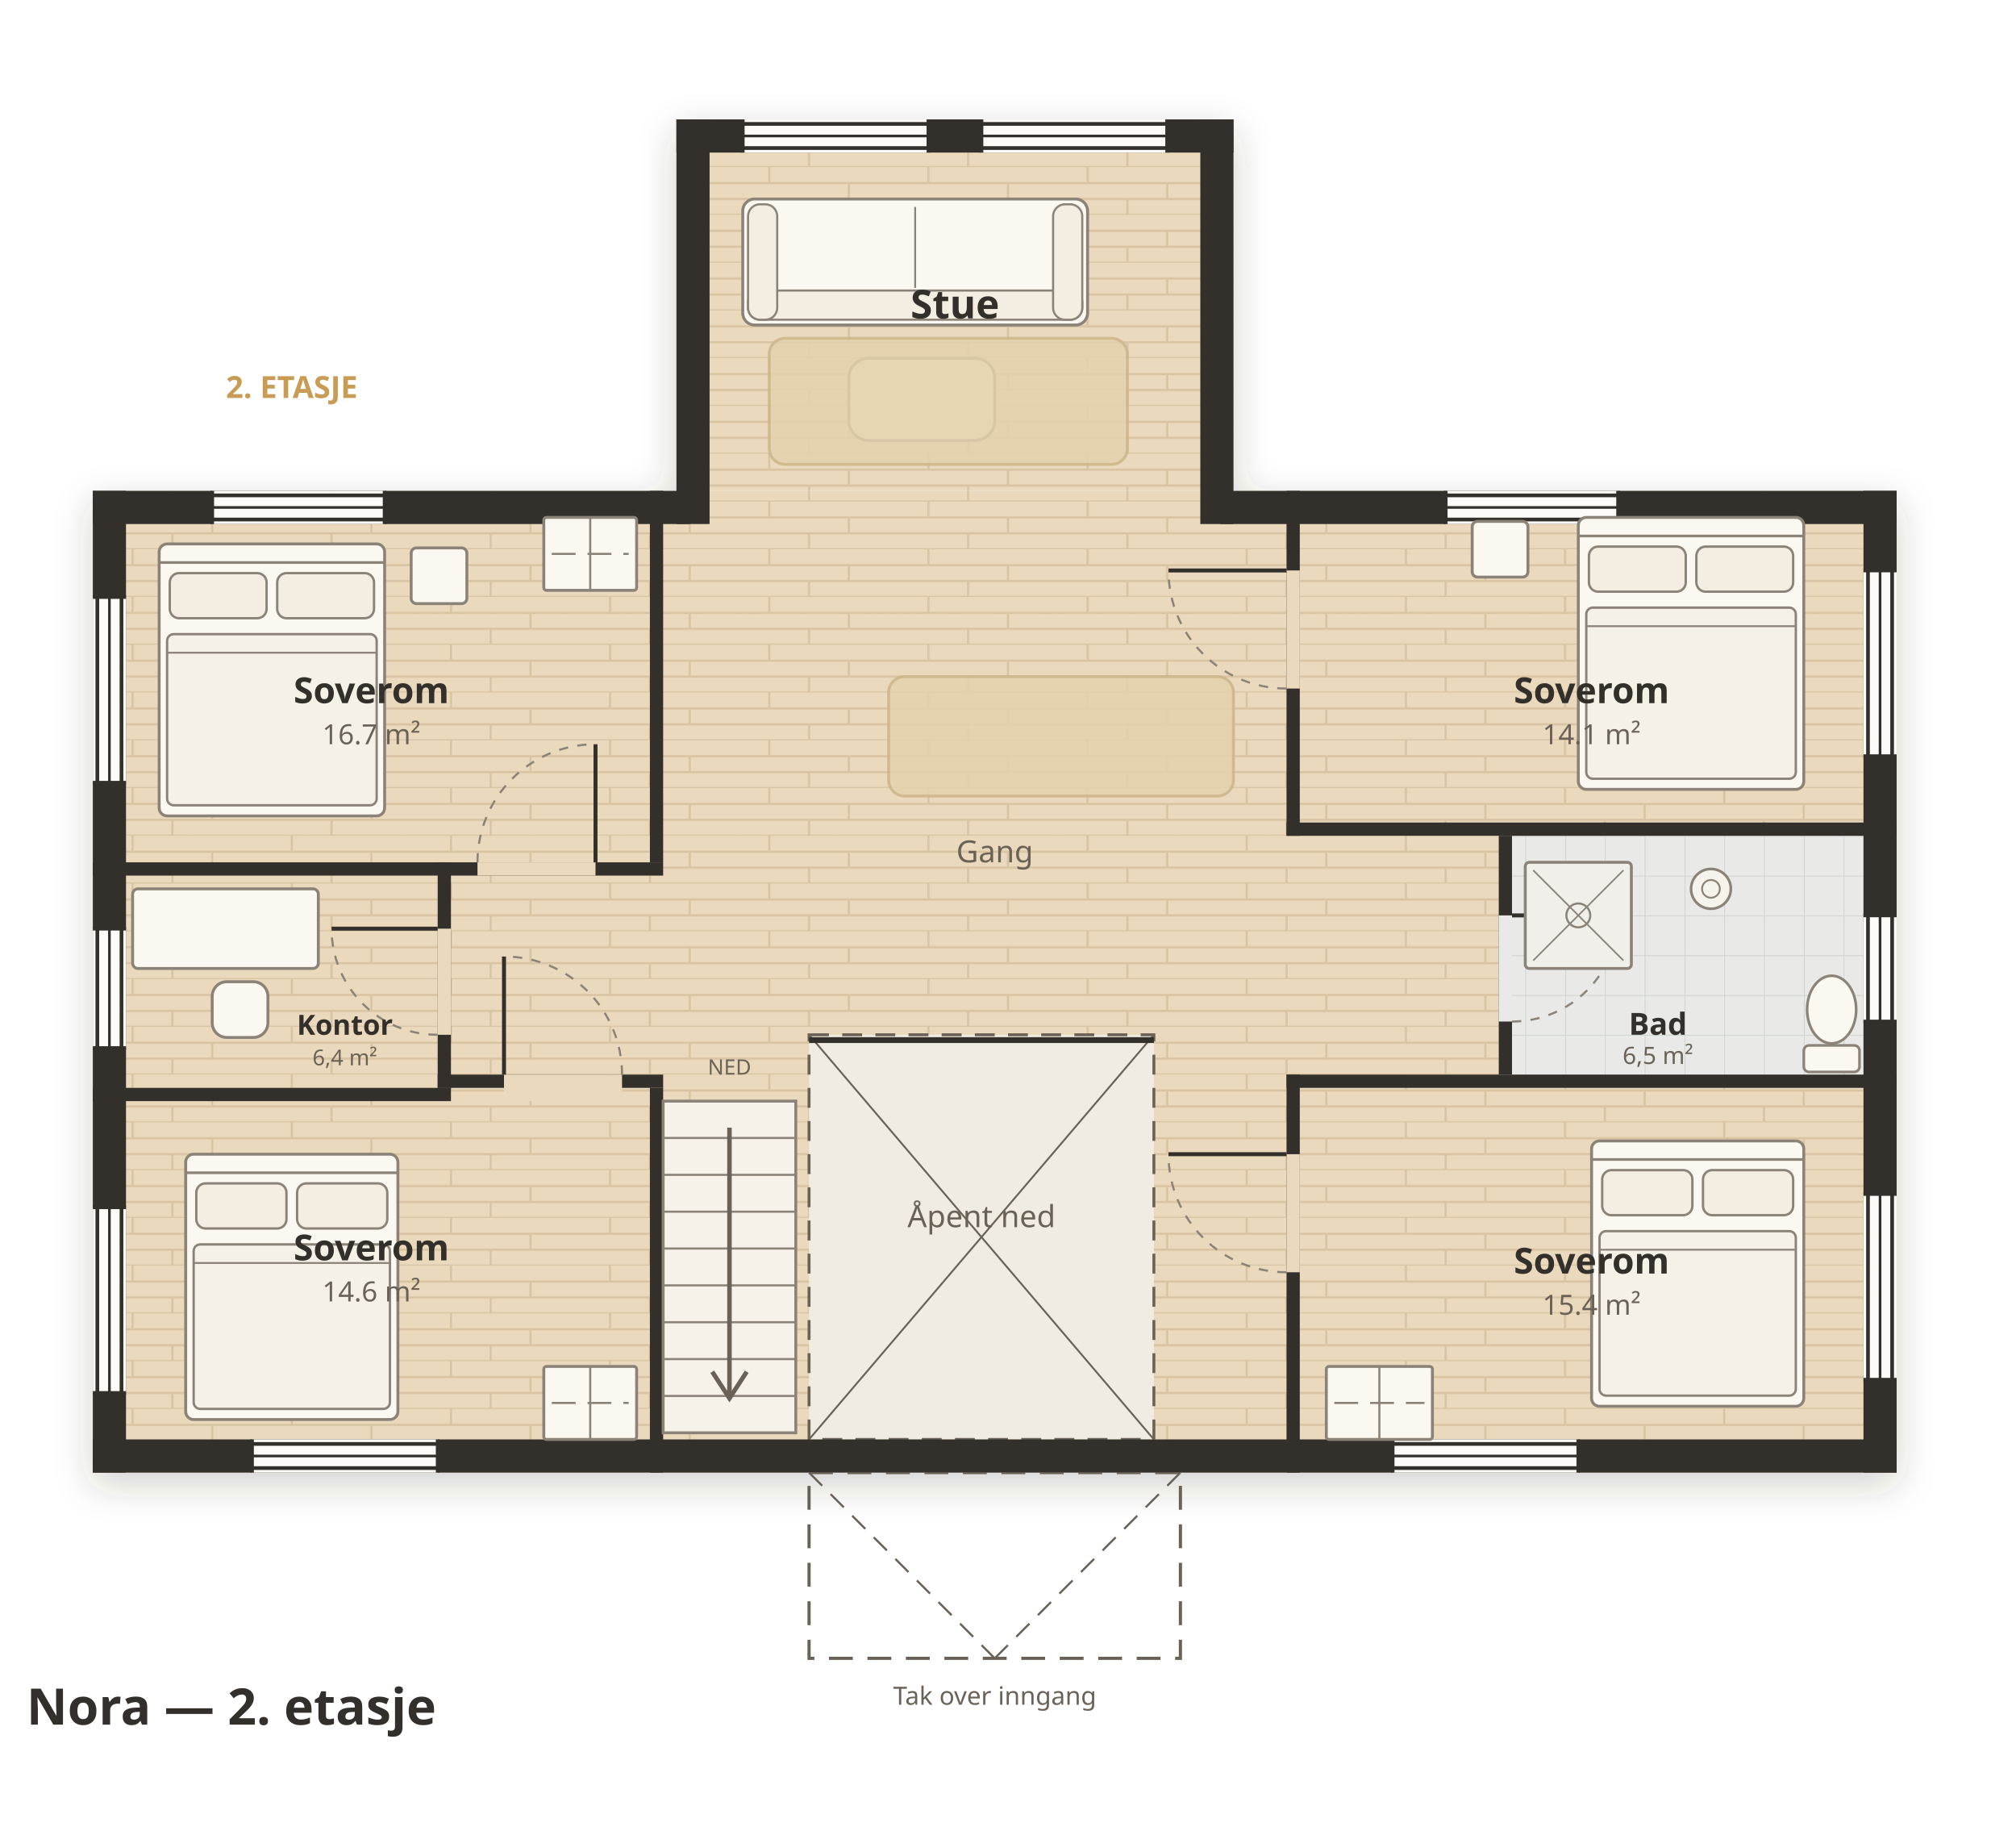
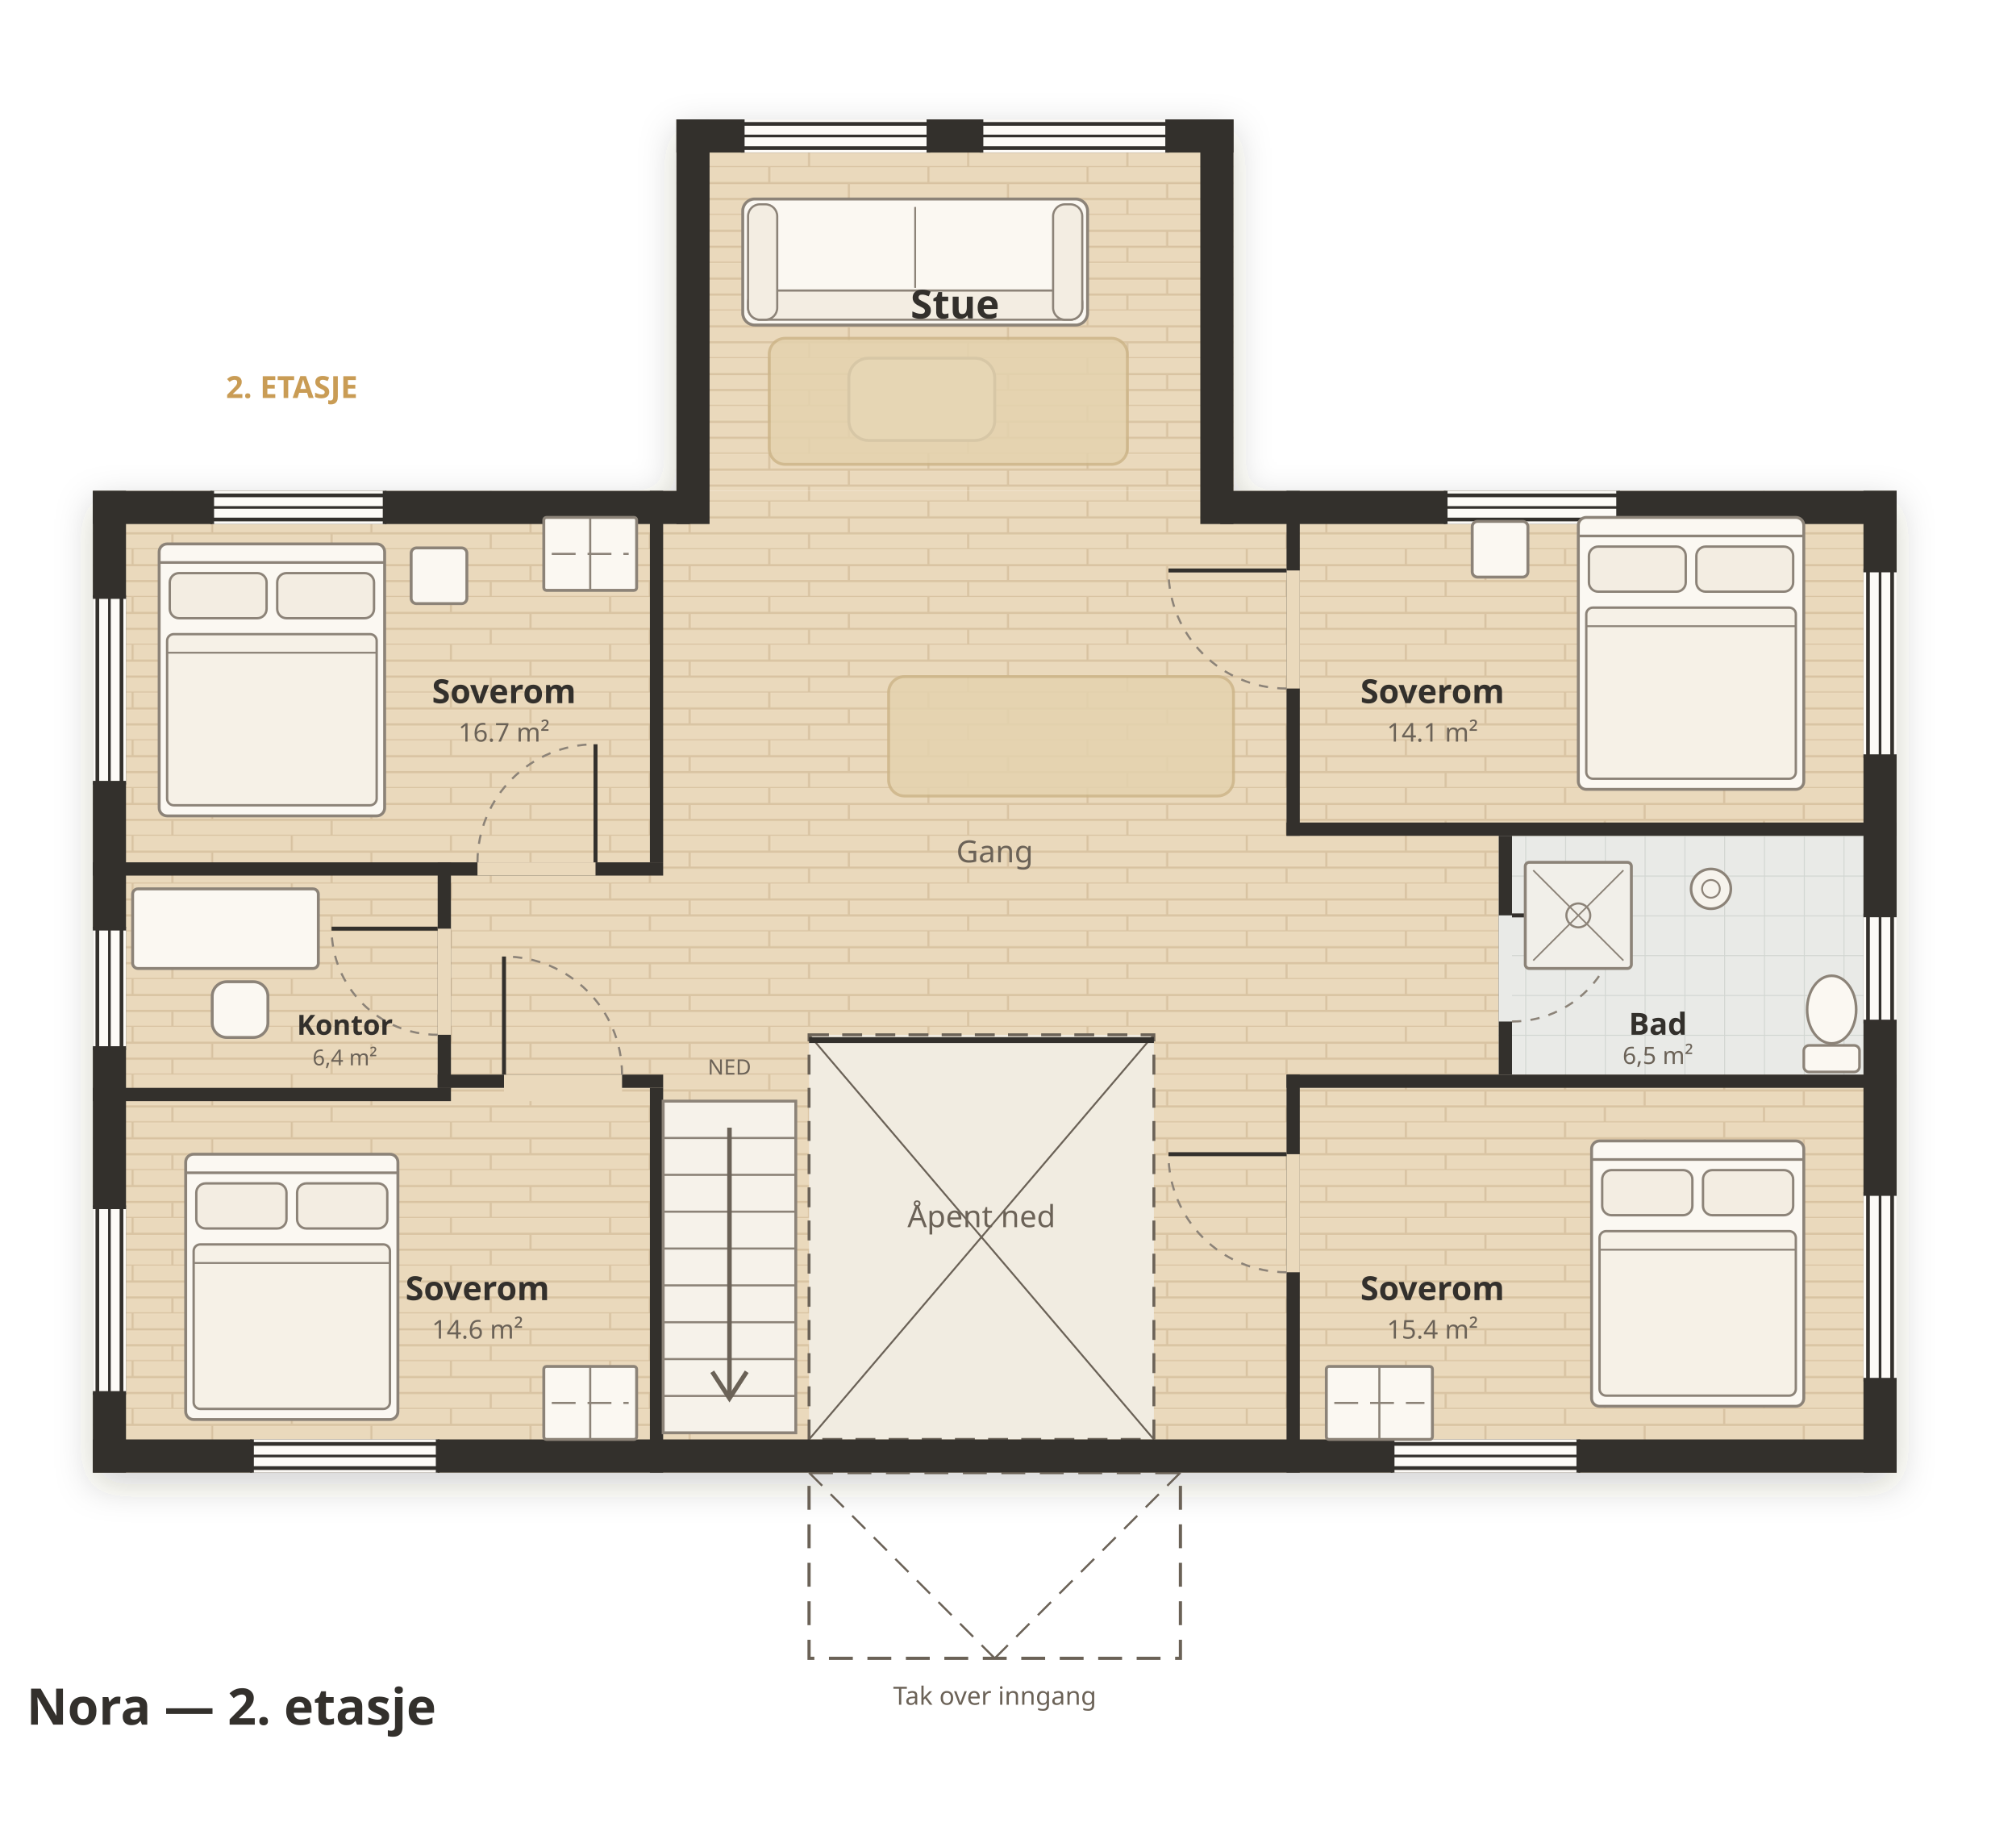
<svg xmlns="http://www.w3.org/2000/svg" viewBox="-700 -900 15200 13800" font-family="Poppins, Segoe UI, sans-serif">
  <defs>
    <pattern id="parkett" width="1200" height="360" patternUnits="userSpaceOnUse">
      <rect width="1200" height="360" fill="#EAD9BC" />
      <line x1="0" y1="120" x2="1200" y2="120" stroke="#D9C4A3" stroke-width="16" />
      <line x1="0" y1="240" x2="1200" y2="240" stroke="#D9C4A3" stroke-width="16" />
      <line x1="0" y1="360" x2="1200" y2="360" stroke="#D9C4A3" stroke-width="16" />
      <line x1="300" y1="0" x2="300" y2="120" stroke="#D9C4A3" stroke-width="16" />
      <line x1="900" y1="120" x2="900" y2="240" stroke="#D9C4A3" stroke-width="16" />
      <line x1="600" y1="240" x2="600" y2="360" stroke="#D9C4A3" stroke-width="16" />
    </pattern>
    <pattern id="flis" width="300" height="300" patternUnits="userSpaceOnUse">
      <rect width="300" height="300" fill="#E9EAE7" />
      <path d="M 300 0 L 0 0 0 300" fill="none" stroke="#D2D6D2" stroke-width="14" />
    </pattern>
    <pattern id="dekke" width="1600" height="290" patternUnits="userSpaceOnUse">
      <rect width="1600" height="290" fill="#D4C9B8" />
      <line x1="0" y1="145" x2="1600" y2="145" stroke="#C2B5A0" stroke-width="18" />
      <line x1="0" y1="290" x2="1600" y2="290" stroke="#C2B5A0" stroke-width="18" />
      <line x1="500" y1="0" x2="500" y2="145" stroke="#C2B5A0" stroke-width="18" />
      <line x1="1100" y1="145" x2="1100" y2="290" stroke="#C2B5A0" stroke-width="18" />
    </pattern>
    <pattern id="betong" width="900" height="900" patternUnits="userSpaceOnUse">
      <rect width="900" height="900" fill="#DDDAD3" />
      <circle cx="200" cy="260" r="26" fill="#CBC7BD" />
      <circle cx="640" cy="150" r="20" fill="#CBC7BD" />
      <circle cx="470" cy="560" r="30" fill="#CBC7BD" />
      <circle cx="760" cy="740" r="22" fill="#CBC7BD" />
      <circle cx="130" cy="760" r="18" fill="#CBC7BD" />
    </pattern>
    <filter id="skygge" x="-8%" y="-8%" width="116%" height="116%">
      <feDropShadow dx="0" dy="90" stdDeviation="140" flood-color="#33302C" flood-opacity="0.22" />
    </filter>
  </defs>
  <path d="M 0 2800 H 4400 V 0 H 8600 V 2800 H 13600 V 10200 H 0 Z" fill="#FDFBF7" filter="url(#skygge)" />
  <rect x="5400" y="10200" width="2800" height="1400" fill="none" stroke="#6b6257" stroke-width="24" stroke-dasharray="180 110" />
  <line x1="5400" y1="10200" x2="6800.0" y2="11600" stroke="#6b6257" stroke-width="16" stroke-dasharray="140 90" />
  <line x1="8200" y1="10200" x2="6800.0" y2="11600" stroke="#6b6257" stroke-width="16" stroke-dasharray="140 90" />
  <text x="6800.0" y="11950" font-size="190" fill="#6b6257" font-weight="500" text-anchor="middle" font-family="Poppins, Segoe UI, sans-serif">Tak over inngang</text>
  <rect x="0" y="2800" width="13600" height="7400" fill="url(#parkett)" stroke="none" stroke-width="0" rx="0" opacity="1" />
  <rect x="4400" y="0" width="4200" height="2800" fill="url(#parkett)" stroke="none" stroke-width="0" rx="0" opacity="1" />
  <rect x="10600" y="5400" width="3000" height="1800" fill="url(#flis)" stroke="none" stroke-width="0" rx="0" opacity="1" />
  <rect x="5400" y="6900" width="2600" height="3050" fill="#F1ECE1" stroke="none" stroke-width="0" rx="0" opacity="1" />
  <rect x="5400" y="6900" width="2600" height="3050" fill="none" stroke="#6b6257" stroke-width="22" stroke-dasharray="150 100" />
  <line x1="5400" y1="6900" x2="8000" y2="9950" stroke="#6b6257" stroke-width="14" />
  <line x1="8000" y1="6900" x2="5400" y2="9950" stroke="#6b6257" stroke-width="14" />
  <line x1="5400" y1="6940" x2="8000" y2="6940" stroke="#33302C" stroke-width="44" />
  <text x="6700" y="8350" font-size="230" fill="#6b6257" font-weight="500" text-anchor="middle" font-family="Poppins, Segoe UI, sans-serif">Åpent ned</text>
  <rect x="0" y="2800" width="4500" height="250" fill="#33302C" stroke="none" stroke-width="0" rx="0" opacity="1" />
  <rect x="8500" y="2800" width="5100" height="250" fill="#33302C" stroke="none" stroke-width="0" rx="0" opacity="1" />
  <rect x="4400" y="0" width="250" height="3050" fill="#33302C" stroke="none" stroke-width="0" rx="0" opacity="1" />
  <rect x="8350" y="0" width="250" height="3050" fill="#33302C" stroke="none" stroke-width="0" rx="0" opacity="1" />
  <rect x="4400" y="0" width="4200" height="250" fill="#33302C" stroke="none" stroke-width="0" rx="0" opacity="1" />
  <rect x="0" y="2800" width="250" height="7400" fill="#33302C" stroke="none" stroke-width="0" rx="0" opacity="1" />
  <rect x="13350" y="2800" width="250" height="7400" fill="#33302C" stroke="none" stroke-width="0" rx="0" opacity="1" />
  <rect x="0" y="9950" width="13600" height="250" fill="#33302C" stroke="none" stroke-width="0" rx="0" opacity="1" />
  <rect x="4200" y="2800" width="100" height="2800" fill="#33302C" stroke="none" stroke-width="0" rx="0" opacity="1" />
  <rect x="0" y="5600" width="4300" height="100" fill="#33302C" stroke="none" stroke-width="0" rx="0" opacity="1" />
  <rect x="2600" y="5600" width="100" height="1700" fill="#33302C" stroke="none" stroke-width="0" rx="0" opacity="1" />
  <rect x="0" y="7300" width="2700" height="100" fill="#33302C" stroke="none" stroke-width="0" rx="0" opacity="1" />
  <rect x="2600" y="7200" width="1700" height="100" fill="#33302C" stroke="none" stroke-width="0" rx="0" opacity="1" />
  <rect x="4200" y="7300" width="100" height="2900" fill="#33302C" stroke="none" stroke-width="0" rx="0" opacity="1" />
  <rect x="9000" y="2800" width="100" height="2600" fill="#33302C" stroke="none" stroke-width="0" rx="0" opacity="1" />
  <rect x="9000" y="5300" width="4600" height="100" fill="#33302C" stroke="none" stroke-width="0" rx="0" opacity="1" />
  <rect x="10600" y="5400" width="100" height="1800" fill="#33302C" stroke="none" stroke-width="0" rx="0" opacity="1" />
  <rect x="9000" y="7200" width="4600" height="100" fill="#33302C" stroke="none" stroke-width="0" rx="0" opacity="1" />
  <rect x="9000" y="7200" width="100" height="3000" fill="#33302C" stroke="none" stroke-width="0" rx="0" opacity="1" />
  <rect x="4900" y="0" width="1400" height="250" fill="#FDFBF7" stroke="none" stroke-width="0" rx="0" opacity="1" />
  <line x1="4900" y1="34" x2="6300" y2="34" stroke="#33302C" stroke-width="28" />
  <line x1="4900" y1="216" x2="6300" y2="216" stroke="#33302C" stroke-width="28" />
  <line x1="4900" y1="125.0" x2="6300" y2="125.0" stroke="#33302C" stroke-width="20" />
  <line x1="4900" y1="0" x2="4900" y2="250" stroke="#33302C" stroke-width="28" />
  <line x1="6300" y1="0" x2="6300" y2="250" stroke="#33302C" stroke-width="28" />
  <rect x="6700" y="0" width="1400" height="250" fill="#FDFBF7" stroke="none" stroke-width="0" rx="0" opacity="1" />
  <line x1="6700" y1="34" x2="8100" y2="34" stroke="#33302C" stroke-width="28" />
  <line x1="6700" y1="216" x2="8100" y2="216" stroke="#33302C" stroke-width="28" />
  <line x1="6700" y1="125.0" x2="8100" y2="125.0" stroke="#33302C" stroke-width="20" />
  <line x1="6700" y1="0" x2="6700" y2="250" stroke="#33302C" stroke-width="28" />
  <line x1="8100" y1="0" x2="8100" y2="250" stroke="#33302C" stroke-width="28" />
  <rect x="0" y="3600" width="250" height="1400" fill="#FDFBF7" stroke="none" stroke-width="0" rx="0" opacity="1" />
  <line x1="34" y1="3600" x2="34" y2="5000" stroke="#33302C" stroke-width="28" />
  <line x1="216" y1="3600" x2="216" y2="5000" stroke="#33302C" stroke-width="28" />
  <line x1="125.0" y1="3600" x2="125.0" y2="5000" stroke="#33302C" stroke-width="20" />
  <line x1="0" y1="3600" x2="250" y2="3600" stroke="#33302C" stroke-width="28" />
  <line x1="0" y1="5000" x2="250" y2="5000" stroke="#33302C" stroke-width="28" />
  <rect x="0" y="6100" width="250" height="900" fill="#FDFBF7" stroke="none" stroke-width="0" rx="0" opacity="1" />
  <line x1="34" y1="6100" x2="34" y2="7000" stroke="#33302C" stroke-width="28" />
  <line x1="216" y1="6100" x2="216" y2="7000" stroke="#33302C" stroke-width="28" />
  <line x1="125.0" y1="6100" x2="125.0" y2="7000" stroke="#33302C" stroke-width="20" />
  <line x1="0" y1="6100" x2="250" y2="6100" stroke="#33302C" stroke-width="28" />
  <line x1="0" y1="7000" x2="250" y2="7000" stroke="#33302C" stroke-width="28" />
  <rect x="0" y="8200" width="250" height="1400" fill="#FDFBF7" stroke="none" stroke-width="0" rx="0" opacity="1" />
  <line x1="34" y1="8200" x2="34" y2="9600" stroke="#33302C" stroke-width="28" />
  <line x1="216" y1="8200" x2="216" y2="9600" stroke="#33302C" stroke-width="28" />
  <line x1="125.0" y1="8200" x2="125.0" y2="9600" stroke="#33302C" stroke-width="20" />
  <line x1="0" y1="8200" x2="250" y2="8200" stroke="#33302C" stroke-width="28" />
  <line x1="0" y1="9600" x2="250" y2="9600" stroke="#33302C" stroke-width="28" />
  <rect x="1200" y="9950" width="1400" height="250" fill="#FDFBF7" stroke="none" stroke-width="0" rx="0" opacity="1" />
  <line x1="1200" y1="9984" x2="2600" y2="9984" stroke="#33302C" stroke-width="28" />
  <line x1="1200" y1="10166" x2="2600" y2="10166" stroke="#33302C" stroke-width="28" />
  <line x1="1200" y1="10075.0" x2="2600" y2="10075.0" stroke="#33302C" stroke-width="20" />
  <line x1="1200" y1="9950" x2="1200" y2="10200" stroke="#33302C" stroke-width="28" />
  <line x1="2600" y1="9950" x2="2600" y2="10200" stroke="#33302C" stroke-width="28" />
  <rect x="9800" y="9950" width="1400" height="250" fill="#FDFBF7" stroke="none" stroke-width="0" rx="0" opacity="1" />
  <line x1="9800" y1="9984" x2="11200" y2="9984" stroke="#33302C" stroke-width="28" />
  <line x1="9800" y1="10166" x2="11200" y2="10166" stroke="#33302C" stroke-width="28" />
  <line x1="9800" y1="10075.0" x2="11200" y2="10075.0" stroke="#33302C" stroke-width="20" />
  <line x1="9800" y1="9950" x2="9800" y2="10200" stroke="#33302C" stroke-width="28" />
  <line x1="11200" y1="9950" x2="11200" y2="10200" stroke="#33302C" stroke-width="28" />
  <rect x="13350" y="3400" width="250" height="1400" fill="#FDFBF7" stroke="none" stroke-width="0" rx="0" opacity="1" />
  <line x1="13384" y1="3400" x2="13384" y2="4800" stroke="#33302C" stroke-width="28" />
  <line x1="13566" y1="3400" x2="13566" y2="4800" stroke="#33302C" stroke-width="28" />
  <line x1="13475.0" y1="3400" x2="13475.0" y2="4800" stroke="#33302C" stroke-width="20" />
  <line x1="13350" y1="3400" x2="13600" y2="3400" stroke="#33302C" stroke-width="28" />
  <line x1="13350" y1="4800" x2="13600" y2="4800" stroke="#33302C" stroke-width="28" />
  <rect x="13350" y="6000" width="250" height="800" fill="#FDFBF7" stroke="none" stroke-width="0" rx="0" opacity="1" />
  <line x1="13384" y1="6000" x2="13384" y2="6800" stroke="#33302C" stroke-width="28" />
  <line x1="13566" y1="6000" x2="13566" y2="6800" stroke="#33302C" stroke-width="28" />
  <line x1="13475.0" y1="6000" x2="13475.0" y2="6800" stroke="#33302C" stroke-width="20" />
  <line x1="13350" y1="6000" x2="13600" y2="6000" stroke="#33302C" stroke-width="28" />
  <line x1="13350" y1="6800" x2="13600" y2="6800" stroke="#33302C" stroke-width="28" />
  <rect x="13350" y="8100" width="250" height="1400" fill="#FDFBF7" stroke="none" stroke-width="0" rx="0" opacity="1" />
  <line x1="13384" y1="8100" x2="13384" y2="9500" stroke="#33302C" stroke-width="28" />
  <line x1="13566" y1="8100" x2="13566" y2="9500" stroke="#33302C" stroke-width="28" />
  <line x1="13475.0" y1="8100" x2="13475.0" y2="9500" stroke="#33302C" stroke-width="20" />
  <line x1="13350" y1="8100" x2="13600" y2="8100" stroke="#33302C" stroke-width="28" />
  <line x1="13350" y1="9500" x2="13600" y2="9500" stroke="#33302C" stroke-width="28" />
  <rect x="900" y="2800" width="1300" height="250" fill="#FDFBF7" stroke="none" stroke-width="0" rx="0" opacity="1" />
  <line x1="900" y1="2834" x2="2200" y2="2834" stroke="#33302C" stroke-width="28" />
  <line x1="900" y1="3016" x2="2200" y2="3016" stroke="#33302C" stroke-width="28" />
  <line x1="900" y1="2925.0" x2="2200" y2="2925.0" stroke="#33302C" stroke-width="20" />
  <line x1="900" y1="2800" x2="900" y2="3050" stroke="#33302C" stroke-width="28" />
  <line x1="2200" y1="2800" x2="2200" y2="3050" stroke="#33302C" stroke-width="28" />
  <rect x="10200" y="2800" width="1300" height="250" fill="#FDFBF7" stroke="none" stroke-width="0" rx="0" opacity="1" />
  <line x1="10200" y1="2834" x2="11500" y2="2834" stroke="#33302C" stroke-width="28" />
  <line x1="10200" y1="3016" x2="11500" y2="3016" stroke="#33302C" stroke-width="28" />
  <line x1="10200" y1="2925.0" x2="11500" y2="2925.0" stroke="#33302C" stroke-width="20" />
  <line x1="10200" y1="2800" x2="10200" y2="3050" stroke="#33302C" stroke-width="28" />
  <line x1="11500" y1="2800" x2="11500" y2="3050" stroke="#33302C" stroke-width="28" />
  <rect x="2900" y="5600" width="890" height="100" fill="#EAD9BC" stroke="none" stroke-width="0" rx="0" opacity="1" />
  <path d="M 3790 5600 L 3790 4710" stroke="#33302C" stroke-width="30" fill="none" />
  <path d="M 2900 5600 A 890 890 0 0 1 3790 4710" stroke="#8C8378" stroke-width="16" fill="none" stroke-dasharray="70 70" />
  <rect x="2600" y="6100" width="100" height="800" fill="#EAD9BC" stroke="none" stroke-width="0" rx="0" opacity="1" />
  <path d="M 2600 6100 L 1800 6100" stroke="#33302C" stroke-width="30" fill="none" />
  <path d="M 2600 6900 A 800 800 0 0 1 1800 6100" stroke="#8C8378" stroke-width="16" fill="none" stroke-dasharray="70 70" />
  <rect x="3100" y="7200" width="890" height="200" fill="#EAD9BC" stroke="none" stroke-width="0" rx="0" opacity="1" />
  <path d="M 3100 7200 L 3100 6310" stroke="#33302C" stroke-width="30" fill="none" />
  <path d="M 3990 7200 A 890 890 0 0 0 3100 6310" stroke="#8C8378" stroke-width="16" fill="none" stroke-dasharray="70 70" />
  <rect x="9000" y="3400" width="100" height="890" fill="#EAD9BC" stroke="none" stroke-width="0" rx="0" opacity="1" />
  <path d="M 9000 3400 L 8110 3400" stroke="#33302C" stroke-width="30" fill="none" />
  <path d="M 9000 4290 A 890 890 0 0 1 8110 3400" stroke="#8C8378" stroke-width="16" fill="none" stroke-dasharray="70 70" />
  <rect x="10600" y="6000" width="100" height="800" fill="#E9EAE7" stroke="none" stroke-width="0" rx="0" opacity="1" />
  <path d="M 10700 6000 L 11500 6000" stroke="#33302C" stroke-width="30" fill="none" />
  <path d="M 10700 6800 A 800 800 0 0 0 11500 6000" stroke="#8C8378" stroke-width="16" fill="none" stroke-dasharray="70 70" />
  <rect x="9000" y="7800" width="100" height="890" fill="#EAD9BC" stroke="none" stroke-width="0" rx="0" opacity="1" />
  <path d="M 9000 7800 L 8110 7800" stroke="#33302C" stroke-width="30" fill="none" />
  <path d="M 9000 8690 A 890 890 0 0 1 8110 7800" stroke="#8C8378" stroke-width="16" fill="none" stroke-dasharray="70 70" />
  <rect x="4300" y="7400" width="1000" height="2500" fill="#F6F2EA" stroke="#8C8378" stroke-width="22" rx="0" opacity="1" />
  <line x1="4300" y1="7677.778" x2="5300" y2="7677.778" stroke="#8C8378" stroke-width="16" />
  <line x1="4300" y1="7955.556" x2="5300" y2="7955.556" stroke="#8C8378" stroke-width="16" />
  <line x1="4300" y1="8233.333" x2="5300" y2="8233.333" stroke="#8C8378" stroke-width="16" />
  <line x1="4300" y1="8511.111" x2="5300" y2="8511.111" stroke="#8C8378" stroke-width="16" />
  <line x1="4300" y1="8788.889" x2="5300" y2="8788.889" stroke="#8C8378" stroke-width="16" />
  <line x1="4300" y1="9066.667" x2="5300" y2="9066.667" stroke="#8C8378" stroke-width="16" />
  <line x1="4300" y1="9344.444" x2="5300" y2="9344.444" stroke="#8C8378" stroke-width="16" />
  <line x1="4300" y1="9622.222" x2="5300" y2="9622.222" stroke="#8C8378" stroke-width="16" />
  <line x1="4800.0" y1="7600" x2="4800.0" y2="9640" stroke="#6b6257" stroke-width="34" />
  <path d="M 4670.0 9440 L 4800.0 9640 L 4930.0 9440" fill="none" stroke="#6b6257" stroke-width="34" />
  <text x="4800" y="7200" font-size="160" fill="#6b6257" font-weight="500" text-anchor="middle" font-family="Poppins, Segoe UI, sans-serif">NED</text>
  <rect x="4900" y="600" width="2600" height="950" fill="#FBF8F2" stroke="#8C8378" stroke-width="22" rx="90" opacity="1" />
  <rect x="4940" y="1290" width="2520" height="220" fill="#F3EDE2" stroke="#8C8378" stroke-width="16" rx="90" opacity="1" />
  <rect x="4940" y="640" width="220" height="870" fill="#F3EDE2" stroke="#8C8378" stroke-width="16" rx="90" opacity="1" />
  <rect x="7240" y="640" width="220" height="870" fill="#F3EDE2" stroke="#8C8378" stroke-width="16" rx="90" opacity="1" />
  <line x1="6200.0" y1="660" x2="6200.0" y2="1270" stroke="#8C8378" stroke-width="14" />
  <rect x="5700" y="1800" width="1100" height="620" fill="#F3EAD9" stroke="#8C8378" stroke-width="22" rx="150" opacity="1" />
  <rect x="5100" y="1650" width="2700" height="950" fill="#E4D2AE" stroke="#CDB588" stroke-width="22" rx="120" opacity="0.85" />
  <rect x="500" y="3200" width="1700" height="2050" fill="#FBF8F2" stroke="#8C8378" stroke-width="22" rx="60" opacity="1" />
  <line x1="500" y1="3340" x2="2200" y2="3340" stroke="#8C8378" stroke-width="20" />
  <rect x="580" y="3420" width="730.0" height="340" fill="#F3EDE2" stroke="#8C8378" stroke-width="18" rx="70" opacity="1" />
  <rect x="1390.0" y="3420" width="730.0" height="340" fill="#F3EDE2" stroke="#8C8378" stroke-width="18" rx="70" opacity="1" />
  <rect x="560" y="3880" width="1580" height="1290" fill="#F6F1E7" stroke="#8C8378" stroke-width="18" rx="50" opacity="1" />
  <line x1="560" y1="4020" x2="2140" y2="4020" stroke="#8C8378" stroke-width="14" />
  <rect x="2400" y="3230" width="420" height="420" fill="#FBF8F2" stroke="#8C8378" stroke-width="22" rx="40" opacity="1" />
  <rect x="3400" y="3000" width="700" height="550" fill="#FBF8F2" stroke="#8C8378" stroke-width="22" rx="20" opacity="1" />
  <line x1="3460" y1="3275.0" x2="4040" y2="3275.0" stroke="#8C8378" stroke-width="16" stroke-dasharray="180 90" />
  <line x1="3750.0" y1="3000" x2="3750.0" y2="3550" stroke="#8C8378" stroke-width="16" />
  <rect x="300" y="5800" width="1400" height="600" fill="#FBF8F2" stroke="#8C8378" stroke-width="22" rx="40" opacity="1" />
  <rect x="900" y="6500" width="420" height="420" fill="#FBF8F2" stroke="#8C8378" stroke-width="22" rx="110" opacity="1" />
  <rect x="700" y="7800" width="1600" height="2000" fill="#FBF8F2" stroke="#8C8378" stroke-width="22" rx="60" opacity="1" />
  <line x1="700" y1="7940" x2="2300" y2="7940" stroke="#8C8378" stroke-width="20" />
  <rect x="780" y="8020" width="680.0" height="340" fill="#F3EDE2" stroke="#8C8378" stroke-width="18" rx="70" opacity="1" />
  <rect x="1540.0" y="8020" width="680.0" height="340" fill="#F3EDE2" stroke="#8C8378" stroke-width="18" rx="70" opacity="1" />
  <rect x="760" y="8480" width="1480" height="1240" fill="#F6F1E7" stroke="#8C8378" stroke-width="18" rx="50" opacity="1" />
  <line x1="760" y1="8620" x2="2240" y2="8620" stroke="#8C8378" stroke-width="14" />
  <rect x="3400" y="9400" width="700" height="550" fill="#FBF8F2" stroke="#8C8378" stroke-width="22" rx="20" opacity="1" />
  <line x1="3460" y1="9675.0" x2="4040" y2="9675.0" stroke="#8C8378" stroke-width="16" stroke-dasharray="180 90" />
  <line x1="3750.0" y1="9400" x2="3750.0" y2="9950" stroke="#8C8378" stroke-width="16" />
  <rect x="11200" y="3000" width="1700" height="2050" fill="#FBF8F2" stroke="#8C8378" stroke-width="22" rx="60" opacity="1" />
  <line x1="11200" y1="3140" x2="12900" y2="3140" stroke="#8C8378" stroke-width="20" />
  <rect x="11280" y="3220" width="730.0" height="340" fill="#F3EDE2" stroke="#8C8378" stroke-width="18" rx="70" opacity="1" />
  <rect x="12090.0" y="3220" width="730.0" height="340" fill="#F3EDE2" stroke="#8C8378" stroke-width="18" rx="70" opacity="1" />
  <rect x="11260" y="3680" width="1580" height="1290" fill="#F6F1E7" stroke="#8C8378" stroke-width="18" rx="50" opacity="1" />
  <line x1="11260" y1="3820" x2="12840" y2="3820" stroke="#8C8378" stroke-width="14" />
  <rect x="10400" y="3030" width="420" height="420" fill="#FBF8F2" stroke="#8C8378" stroke-width="22" rx="40" opacity="1" />
  <rect x="10800" y="5600" width="800" height="800" fill="#F1EFE9" stroke="#8C8378" stroke-width="22" rx="30" opacity="1" />
  <circle cx="11200.0" cy="6000.0" r="90" fill="none" stroke="#8C8378" stroke-width="16" />
  <line x1="10860" y1="5660" x2="11540" y2="6340" stroke="#8C8378" stroke-width="12" />
  <line x1="11540" y1="5660" x2="10860" y2="6340" stroke="#8C8378" stroke-width="12" />
  <circle cx="12200" cy="5800" r="150" fill="#F6F3EC" stroke="#8C8378" stroke-width="20" />
  <circle cx="12200" cy="5800" r="67" fill="none" stroke="#8C8378" stroke-width="14" />
  <rect x="12900" y="6980" width="420" height="200" fill="#FBF8F2" stroke="#8C8378" stroke-width="20" rx="40" opacity="1" />
  <ellipse cx="13110" cy="6710" rx="185" ry="255" fill="#FBF8F2" stroke="#8C8378" stroke-width="20" />
  <rect x="11300" y="7700" width="1600" height="2000" fill="#FBF8F2" stroke="#8C8378" stroke-width="22" rx="60" opacity="1" />
  <line x1="11300" y1="7840" x2="12900" y2="7840" stroke="#8C8378" stroke-width="20" />
  <rect x="11380" y="7920" width="680.0" height="340" fill="#F3EDE2" stroke="#8C8378" stroke-width="18" rx="70" opacity="1" />
  <rect x="12140.0" y="7920" width="680.0" height="340" fill="#F3EDE2" stroke="#8C8378" stroke-width="18" rx="70" opacity="1" />
  <rect x="11360" y="8380" width="1480" height="1240" fill="#F6F1E7" stroke="#8C8378" stroke-width="18" rx="50" opacity="1" />
  <line x1="11360" y1="8520" x2="12840" y2="8520" stroke="#8C8378" stroke-width="14" />
  <rect x="9300" y="9400" width="800" height="550" fill="#FBF8F2" stroke="#8C8378" stroke-width="22" rx="20" opacity="1" />
  <line x1="9360" y1="9675.0" x2="10040" y2="9675.0" stroke="#8C8378" stroke-width="16" stroke-dasharray="180 90" />
  <line x1="9700.0" y1="9400" x2="9700.0" y2="9950" stroke="#8C8378" stroke-width="16" />
  <rect x="6000" y="4200" width="2600" height="900" fill="#E4D2AE" stroke="#CDB588" stroke-width="22" rx="120" opacity="0.85" />
  <text x="6500" y="1500" font-size="300" fill="#33302C" font-weight="600" text-anchor="middle" font-family="Poppins, Segoe UI, sans-serif">Stue</text>
-   <text x="2100" y="4400" font-size="270" fill="#33302C" font-weight="600" text-anchor="middle" font-family="Poppins, Segoe UI, sans-serif">Soverom</text>
-   <text x="2100" y="4710" font-size="210" fill="#6b6257" font-weight="400" text-anchor="middle" font-family="Poppins, Segoe UI, sans-serif">16.7 m²</text>
+   <text x="3100" y="4400" font-size="250" fill="#33302C" font-weight="600" text-anchor="middle" font-family="Poppins, Segoe UI, sans-serif">Soverom</text>
+   <text x="3100" y="4690" font-size="195" fill="#6b6257" font-weight="400" text-anchor="middle" font-family="Poppins, Segoe UI, sans-serif">16.7 m²</text>
  <text x="1900" y="6900" font-size="210" fill="#33302C" font-weight="600" text-anchor="middle" font-family="Poppins, Segoe UI, sans-serif">Kontor</text>
  <text x="1900" y="7130" font-size="165" fill="#6b6257" font-weight="400" text-anchor="middle" font-family="Poppins, Segoe UI, sans-serif">6,4 m²</text>
-   <text x="2100" y="8600" font-size="270" fill="#33302C" font-weight="600" text-anchor="middle" font-family="Poppins, Segoe UI, sans-serif">Soverom</text>
-   <text x="2100" y="8910" font-size="210" fill="#6b6257" font-weight="400" text-anchor="middle" font-family="Poppins, Segoe UI, sans-serif">14.6 m²</text>
-   <text x="11300" y="4400" font-size="270" fill="#33302C" font-weight="600" text-anchor="middle" font-family="Poppins, Segoe UI, sans-serif">Soverom</text>
-   <text x="11300" y="4710" font-size="210" fill="#6b6257" font-weight="400" text-anchor="middle" font-family="Poppins, Segoe UI, sans-serif">14.1 m²</text>
+   <text x="2900" y="8900" font-size="250" fill="#33302C" font-weight="600" text-anchor="middle" font-family="Poppins, Segoe UI, sans-serif">Soverom</text>
+   <text x="2900" y="9190" font-size="195" fill="#6b6257" font-weight="400" text-anchor="middle" font-family="Poppins, Segoe UI, sans-serif">14.6 m²</text>
+   <text x="10100" y="4400" font-size="250" fill="#33302C" font-weight="600" text-anchor="middle" font-family="Poppins, Segoe UI, sans-serif">Soverom</text>
+   <text x="10100" y="4690" font-size="195" fill="#6b6257" font-weight="400" text-anchor="middle" font-family="Poppins, Segoe UI, sans-serif">14.1 m²</text>
  <text x="11800" y="6900" font-size="230" fill="#33302C" font-weight="600" text-anchor="middle" font-family="Poppins, Segoe UI, sans-serif">Bad</text>
  <text x="11800" y="7120" font-size="180" fill="#6b6257" font-weight="400" text-anchor="middle" font-family="Poppins, Segoe UI, sans-serif">6,5 m²</text>
-   <text x="11300" y="8700" font-size="270" fill="#33302C" font-weight="600" text-anchor="middle" font-family="Poppins, Segoe UI, sans-serif">Soverom</text>
-   <text x="11300" y="9010" font-size="210" fill="#6b6257" font-weight="400" text-anchor="middle" font-family="Poppins, Segoe UI, sans-serif">15.4 m²</text>
+   <text x="10100" y="8900" font-size="250" fill="#33302C" font-weight="600" text-anchor="middle" font-family="Poppins, Segoe UI, sans-serif">Soverom</text>
+   <text x="10100" y="9190" font-size="195" fill="#6b6257" font-weight="400" text-anchor="middle" font-family="Poppins, Segoe UI, sans-serif">15.4 m²</text>
  <text x="6800" y="5600" font-size="230" fill="#6b6257" font-weight="500" text-anchor="middle" font-family="Poppins, Segoe UI, sans-serif">Gang</text>
  <text x="1500" y="2100" font-size="230" fill="#C99C55" font-weight="600" text-anchor="middle" font-family="Poppins, Segoe UI, sans-serif">2. ETASJE</text>
  <text x="-500" y="12100" font-size="380" fill="#33302C" font-weight="600" text-anchor="start" font-family="Poppins, Segoe UI, sans-serif">Nora — 2. etasje</text>
</svg>
